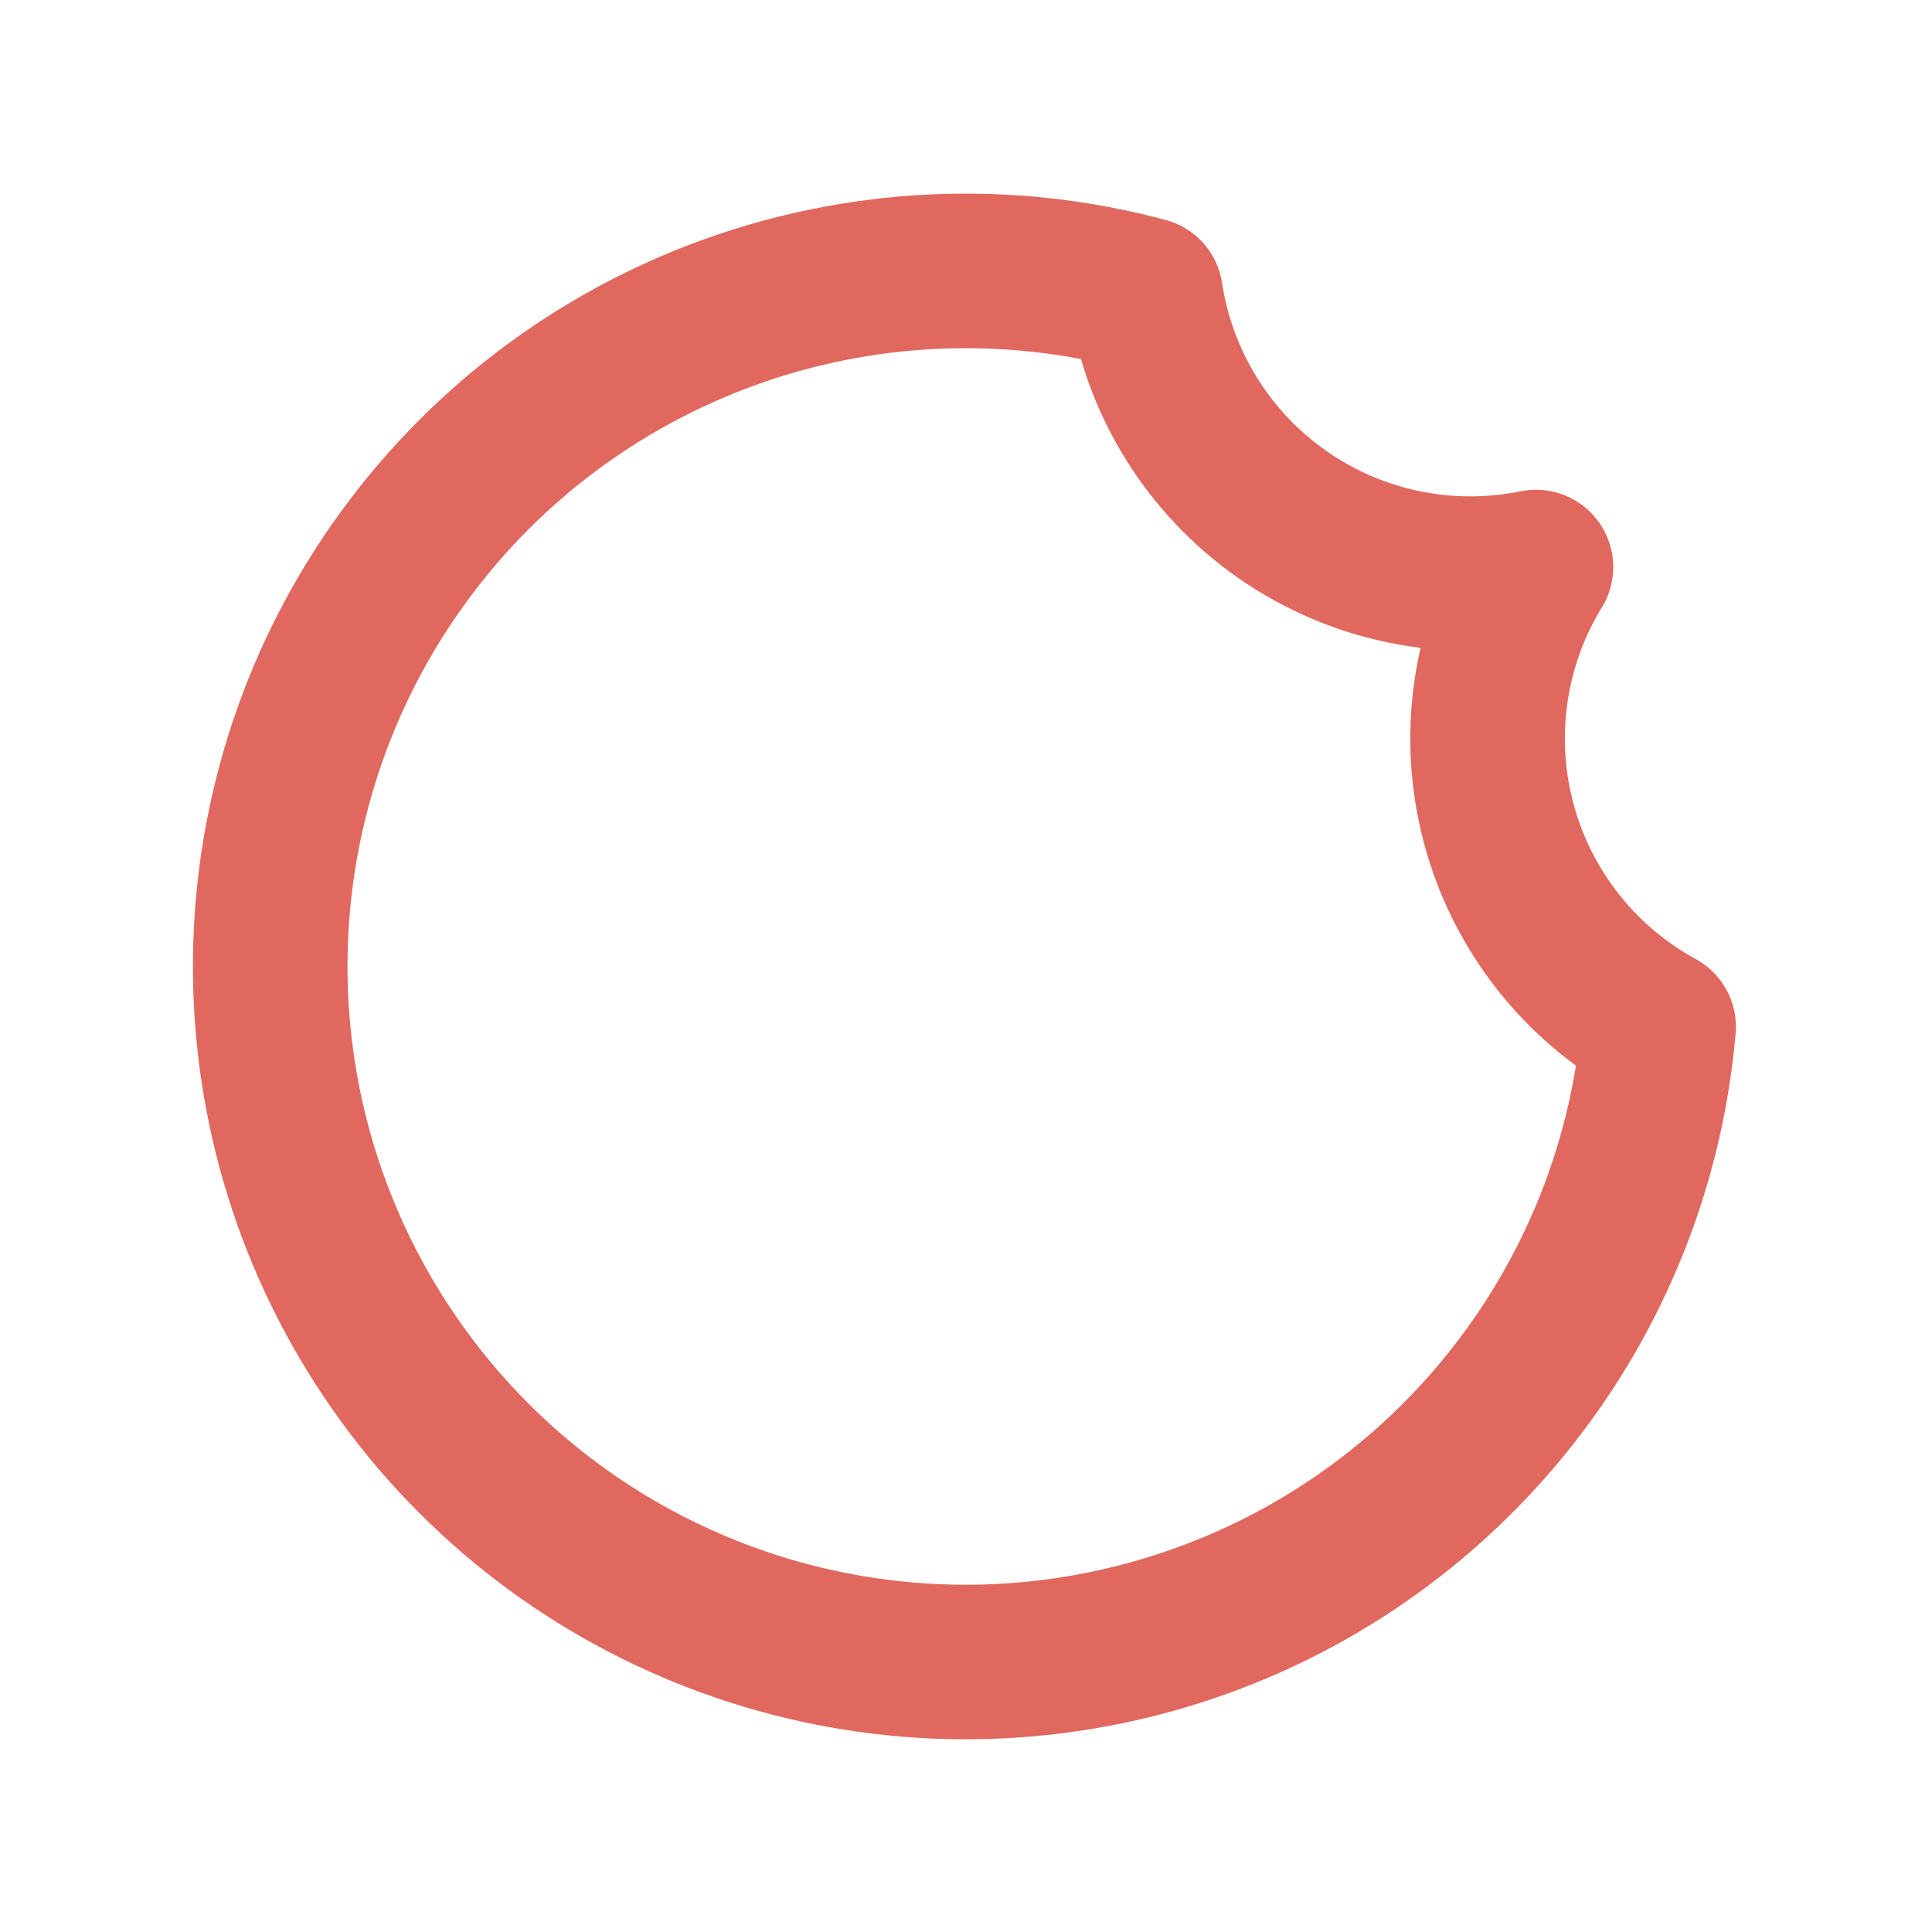
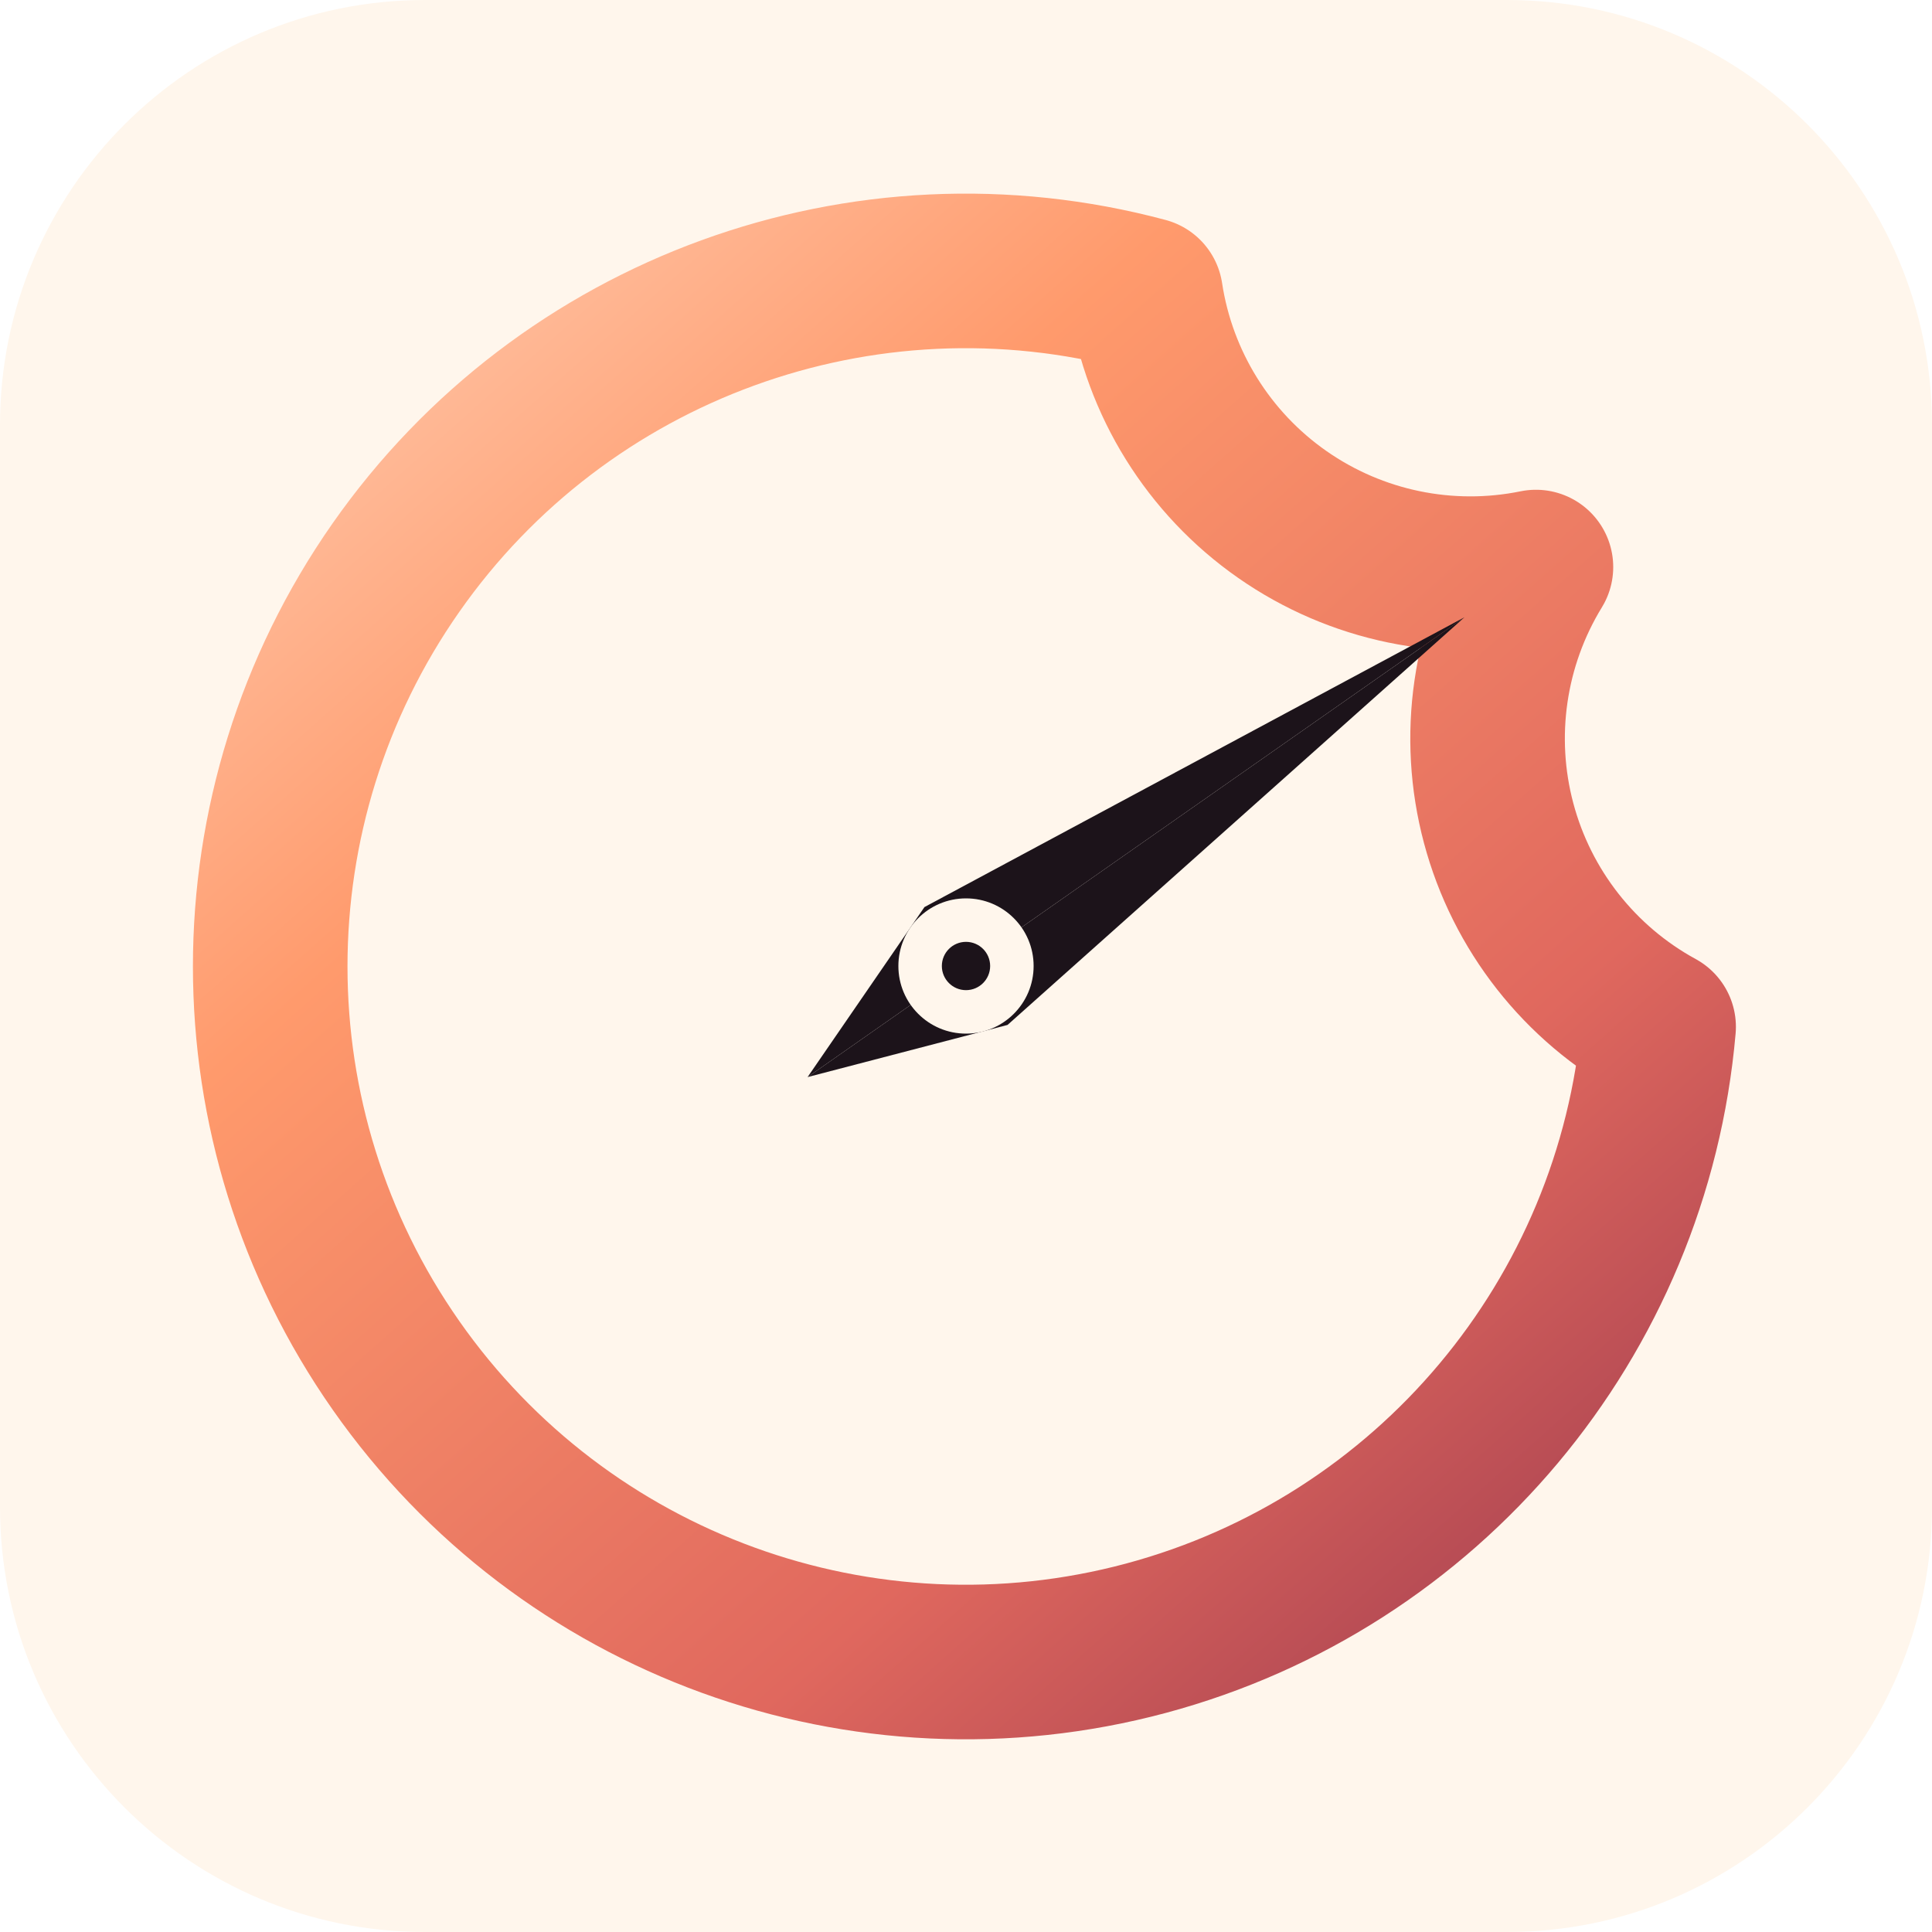
<svg xmlns="http://www.w3.org/2000/svg" viewBox="0 0 200 200" fill="none">
-   <path d="M171.7 106.3A72 72 0 1 1 118.6 30.5A34 34 0 0 0 159 58.7A34 34 0 0 0 171.7 106.3Z" stroke="#E0685E" stroke-width="16" stroke-linecap="round" stroke-linejoin="round" fill="none" />
+   <defs>
+     <linearGradient id="ripened" x1="20" y1="10" x2="180" y2="190" gradientUnits="userSpaceOnUse">
+       <stop offset="0" stop-color="#FFD9C2" />
+       <stop offset="0.32" stop-color="#FF9A6C" />
+       <stop offset="0.68" stop-color="#E0685E" />
+       <stop offset="1" stop-color="#8C2E4A" />
+     </linearGradient>
+   </defs>
+   <rect width="200" height="200" rx="44" fill="#FFF6EC" />
+   <path d="M171.7 106.3A72 72 0 1 1 118.6 30.5A34 34 0 0 0 159 58.7A34 34 0 0 0 171.7 106.3Z" stroke="url(#ripened)" stroke-width="16" stroke-linecap="round" stroke-linejoin="round" fill="none" />
+   <path d="M151.6 63.9L104.3 106.1L83.6 111.5Z" fill="#1C131A" />
+   <path d="M151.6 63.9L83.6 111.5L95.7 93.9Z" fill="#1C131A" />
+   <circle cx="100" cy="100" r="7" fill="#FFF6EC" />
+   <circle cx="100" cy="100" r="2.5" fill="#1C131A" />
</svg>
